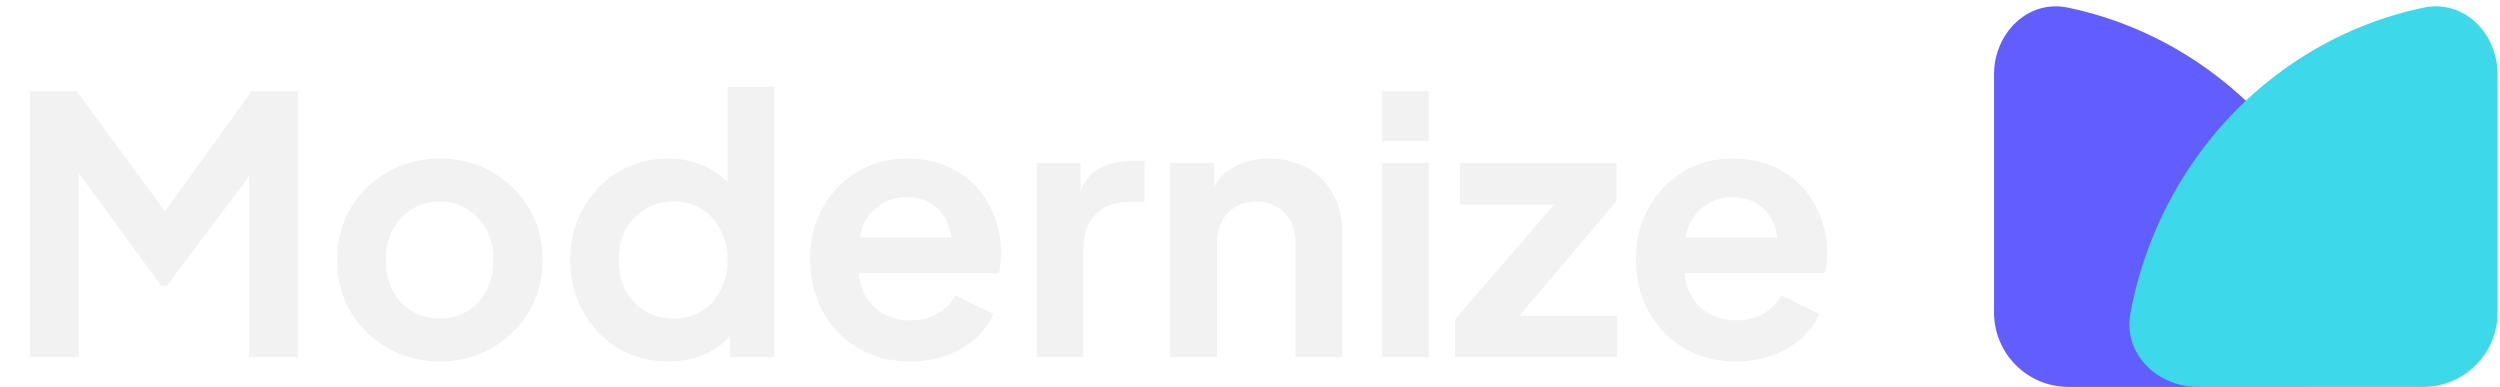
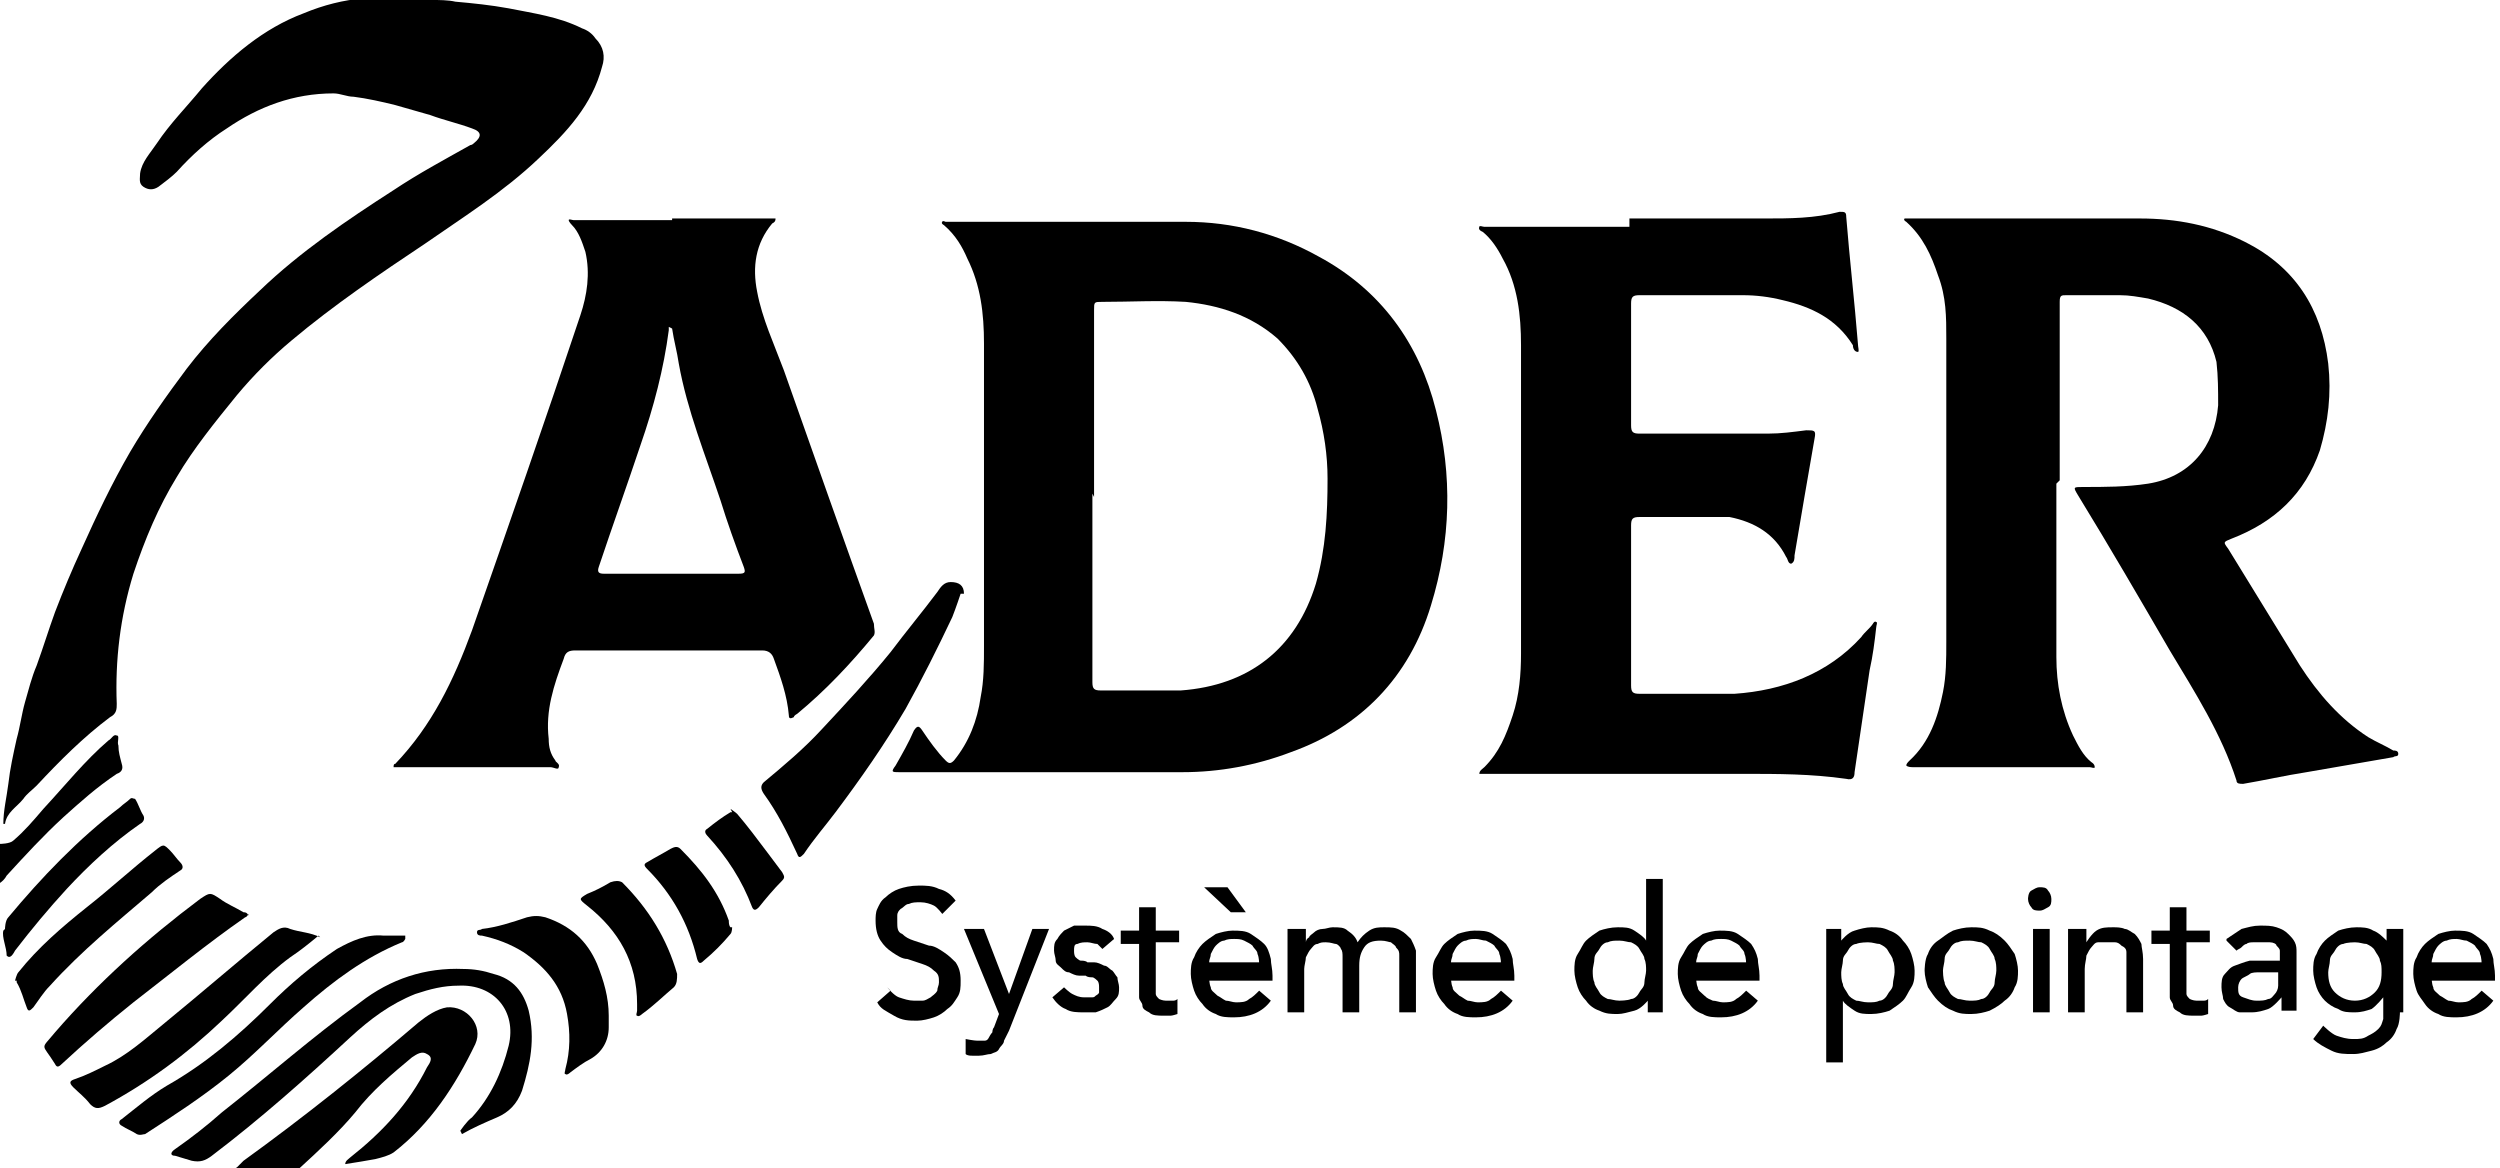
- <svg xmlns="http://www.w3.org/2000/svg" width="168" height="26" viewBox="0 0 168 26" fill="none">
-   <path d="M2.027 24V6.12H5.147L11.843 15.216H10.355L16.907 6.12H20.027V24H16.739V9.84L18.011 10.152L11.219 19.2H10.835L4.211 10.152L5.291 9.84V24H2.027ZM29.569 24.288C28.289 24.288 27.121 23.992 26.065 23.4C25.025 22.808 24.193 22 23.569 20.976C22.961 19.952 22.657 18.784 22.657 17.472C22.657 16.16 22.961 14.992 23.569 13.968C24.193 12.944 25.025 12.136 26.065 11.544C27.105 10.952 28.273 10.656 29.569 10.656C30.849 10.656 32.009 10.952 33.049 11.544C34.089 12.136 34.913 12.944 35.521 13.968C36.145 14.976 36.457 16.144 36.457 17.472C36.457 18.784 36.145 19.952 35.521 20.976C34.897 22 34.065 22.808 33.025 23.4C31.985 23.992 30.833 24.288 29.569 24.288ZM29.569 21.408C30.273 21.408 30.889 21.24 31.417 20.904C31.961 20.568 32.385 20.104 32.689 19.512C33.009 18.904 33.169 18.224 33.169 17.472C33.169 16.704 33.009 16.032 32.689 15.456C32.385 14.864 31.961 14.4 31.417 14.064C30.889 13.712 30.273 13.536 29.569 13.536C28.849 13.536 28.217 13.712 27.673 14.064C27.129 14.4 26.697 14.864 26.377 15.456C26.073 16.032 25.921 16.704 25.921 17.472C25.921 18.224 26.073 18.904 26.377 19.512C26.697 20.104 27.129 20.568 27.673 20.904C28.217 21.24 28.849 21.408 29.569 21.408ZM44.913 24.288C43.649 24.288 42.521 23.992 41.529 23.4C40.537 22.792 39.753 21.968 39.177 20.928C38.601 19.888 38.313 18.736 38.313 17.472C38.313 16.192 38.601 15.04 39.177 14.016C39.753 12.992 40.537 12.176 41.529 11.568C42.537 10.96 43.657 10.656 44.889 10.656C45.881 10.656 46.761 10.856 47.529 11.256C48.313 11.64 48.929 12.184 49.377 12.888L48.897 13.536V5.832H52.041V24H49.065V21.48L49.401 22.104C48.953 22.808 48.329 23.352 47.529 23.736C46.729 24.104 45.857 24.288 44.913 24.288ZM45.249 21.408C45.969 21.408 46.601 21.24 47.145 20.904C47.689 20.568 48.113 20.104 48.417 19.512C48.737 18.92 48.897 18.24 48.897 17.472C48.897 16.72 48.737 16.048 48.417 15.456C48.113 14.848 47.689 14.376 47.145 14.04C46.601 13.704 45.969 13.536 45.249 13.536C44.545 13.536 43.913 13.712 43.353 14.064C42.793 14.4 42.353 14.864 42.033 15.456C41.729 16.032 41.577 16.704 41.577 17.472C41.577 18.24 41.729 18.92 42.033 19.512C42.353 20.104 42.793 20.568 43.353 20.904C43.913 21.24 44.545 21.408 45.249 21.408ZM61.158 24.288C59.814 24.288 58.638 23.984 57.63 23.376C56.622 22.768 55.838 21.944 55.278 20.904C54.718 19.864 54.438 18.712 54.438 17.448C54.438 16.136 54.718 14.976 55.278 13.968C55.854 12.944 56.63 12.136 57.606 11.544C58.598 10.952 59.702 10.656 60.918 10.656C61.942 10.656 62.838 10.824 63.606 11.16C64.39 11.496 65.054 11.96 65.598 12.552C66.142 13.144 66.558 13.824 66.846 14.592C67.134 15.344 67.278 16.16 67.278 17.04C67.278 17.264 67.262 17.496 67.23 17.736C67.214 17.976 67.174 18.184 67.11 18.36H57.03V15.96H65.334L63.846 17.088C63.99 16.352 63.95 15.696 63.726 15.12C63.518 14.544 63.166 14.088 62.67 13.752C62.19 13.416 61.606 13.248 60.918 13.248C60.262 13.248 59.678 13.416 59.166 13.752C58.654 14.072 58.262 14.552 57.99 15.192C57.734 15.816 57.638 16.576 57.702 17.472C57.638 18.272 57.742 18.984 58.014 19.608C58.302 20.216 58.718 20.688 59.262 21.024C59.822 21.36 60.462 21.528 61.182 21.528C61.902 21.528 62.51 21.376 63.006 21.072C63.518 20.768 63.918 20.36 64.206 19.848L66.75 21.096C66.494 21.72 66.094 22.272 65.55 22.752C65.006 23.232 64.358 23.608 63.606 23.88C62.87 24.152 62.054 24.288 61.158 24.288ZM69.661 24V10.944H72.613V13.848L72.373 13.416C72.677 12.44 73.149 11.76 73.789 11.376C74.445 10.992 75.229 10.8 76.141 10.8H76.909V13.584H75.781C74.885 13.584 74.165 13.864 73.621 14.424C73.077 14.968 72.805 15.736 72.805 16.728V24H69.661ZM78.638 24V10.944H81.59V13.512L81.35 13.056C81.654 12.272 82.15 11.68 82.838 11.28C83.542 10.864 84.358 10.656 85.286 10.656C86.246 10.656 87.094 10.864 87.83 11.28C88.582 11.696 89.166 12.28 89.582 13.032C89.998 13.768 90.206 14.624 90.206 15.6V24H87.062V16.344C87.062 15.768 86.95 15.272 86.726 14.856C86.502 14.44 86.19 14.12 85.79 13.896C85.406 13.656 84.95 13.536 84.422 13.536C83.91 13.536 83.454 13.656 83.054 13.896C82.654 14.12 82.342 14.44 82.118 14.856C81.894 15.272 81.782 15.768 81.782 16.344V24H78.638ZM92.864 24V10.944H96.008V24H92.864ZM92.864 9.48V6.12H96.008V9.48H92.864ZM97.783 24V21.456L105.367 12.672L105.847 13.752H98.119V10.944H108.631V13.512L101.191 22.296L100.711 21.216H108.679V24H97.783ZM116.658 24.288C115.314 24.288 114.138 23.984 113.13 23.376C112.122 22.768 111.338 21.944 110.778 20.904C110.218 19.864 109.938 18.712 109.938 17.448C109.938 16.136 110.218 14.976 110.778 13.968C111.354 12.944 112.13 12.136 113.106 11.544C114.098 10.952 115.202 10.656 116.418 10.656C117.442 10.656 118.338 10.824 119.106 11.16C119.89 11.496 120.554 11.96 121.098 12.552C121.642 13.144 122.058 13.824 122.346 14.592C122.634 15.344 122.778 16.16 122.778 17.04C122.778 17.264 122.762 17.496 122.73 17.736C122.714 17.976 122.674 18.184 122.61 18.36H112.53V15.96H120.834L119.346 17.088C119.49 16.352 119.45 15.696 119.226 15.12C119.018 14.544 118.666 14.088 118.17 13.752C117.69 13.416 117.106 13.248 116.418 13.248C115.762 13.248 115.178 13.416 114.666 13.752C114.154 14.072 113.762 14.552 113.49 15.192C113.234 15.816 113.138 16.576 113.202 17.472C113.138 18.272 113.242 18.984 113.514 19.608C113.802 20.216 114.218 20.688 114.762 21.024C115.322 21.36 115.962 21.528 116.682 21.528C117.402 21.528 118.01 21.376 118.506 21.072C119.018 20.768 119.418 20.36 119.706 19.848L122.25 21.096C121.994 21.72 121.594 22.272 121.05 22.752C120.506 23.232 119.858 23.608 119.106 23.88C118.37 24.152 117.554 24.288 116.658 24.288Z" fill="#F2F2F2" />
-   <path d="M154.137 26C156.898 26 159.184 23.742 158.673 21.029C158.353 19.327 157.868 17.659 157.223 16.05C155.96 12.896 154.109 10.03 151.774 7.615C149.44 5.201 146.669 3.286 143.619 1.979C142.114 1.334 140.555 0.844 138.965 0.512C136.262 -0.051 134 2.239 134 5V21C134 23.761 136.239 26 139 26H154.137Z" fill="#615DFF" />
-   <path d="M147.701 26C144.94 26 142.654 23.742 143.165 21.029C143.485 19.327 143.97 17.659 144.615 16.05C145.878 12.896 147.73 10.03 150.064 7.615C152.398 5.201 155.169 3.286 158.219 1.979C159.724 1.334 161.283 0.844 162.873 0.512C165.577 -0.051 167.838 2.239 167.838 5V21C167.838 23.761 165.6 26 162.838 26H147.701Z" fill="#3DD9EB" />
+ <svg xmlns="http://www.w3.org/2000/svg" id="Calque_2" data-name="Calque 2" viewBox="0 0 14.99 7">
+   <defs>
+     <style>
+       .cls-1 {
+         fill: #000;
+         stroke-width: 0px;
+       }
+     </style>
+   </defs>
+   <g id="uiLtk8">
+     <g>
+       <path class="cls-1" d="M2.62,0s.07,0,.11.01c.11.01.21.02.32.04.15.03.3.05.44.12.03.01.06.03.08.06.05.05.06.11.04.17-.06.23-.21.39-.38.55-.21.2-.45.35-.68.51-.27.18-.55.37-.8.58-.12.1-.23.21-.33.33-.13.16-.26.32-.36.49-.11.18-.19.37-.26.58-.08.26-.11.52-.1.78,0,.03,0,.06-.04.08-.16.12-.3.26-.44.41-.03.03-.06.05-.08.08-.04.05-.1.08-.11.15h-.01c0-.08.02-.16.03-.24.01-.09.03-.18.05-.27.02-.07.03-.15.05-.22.02-.07.04-.15.07-.22.04-.11.07-.21.11-.32.05-.13.1-.25.16-.38.09-.2.18-.39.29-.58.1-.17.22-.34.34-.5.13-.17.28-.32.44-.47.24-.23.52-.42.8-.6.15-.1.3-.18.46-.27,0,0,.01,0,.02-.01.05-.04.05-.07-.01-.09-.08-.03-.17-.05-.25-.08-.07-.02-.14-.04-.21-.06-.08-.02-.17-.04-.25-.05-.04,0-.08-.02-.12-.02-.24,0-.45.08-.64.21-.11.07-.21.16-.3.26-.03.03-.07.06-.11.09-.03.02-.06.02-.09,0-.03-.02-.02-.05-.02-.08.01-.07.06-.12.1-.18.08-.12.18-.22.27-.33.17-.19.37-.36.61-.45.12-.05.24-.08.36-.09.01,0,.02,0,.03,0h.42Z" />
+       <path class="cls-1" d="M1.42,7s.03-.03.04-.04c.36-.26.71-.54,1.05-.83.05-.04.11-.08.17-.09.12-.01.22.11.17.22-.12.25-.27.48-.49.65-.03.02-.07.03-.11.04-.06.01-.11.02-.18.03,0-.02.02-.03.03-.04.19-.15.35-.32.46-.54.02-.03.04-.06,0-.08-.03-.02-.06,0-.09.02-.12.1-.24.2-.34.33-.1.12-.22.23-.34.34h-.39Z" />
+       <path class="cls-1" d="M0,5.06s.06,0,.08-.02c.07-.06.12-.12.18-.19.13-.14.25-.29.39-.41.02-.01.03-.04.05-.03.02,0,0,.04.01.06,0,.04.01.07.02.11.01.03,0,.05-.03.06-.12.08-.22.17-.32.26-.12.11-.23.23-.34.35-.01.02-.03.04-.05.05v-.23Z" />
+       <path class="cls-1" d="M5.9,2.97c0-.3,0-.61,0-.91,0-.18-.02-.35-.1-.51-.03-.07-.07-.14-.14-.2,0,0-.02-.01-.01-.02,0-.01.02,0,.02,0,0,0,.01,0,.02,0,.47,0,.95,0,1.42,0,.28,0,.55.07.8.21.37.2.6.52.7.92.1.39.09.78-.03,1.17-.13.43-.42.73-.84.88-.21.08-.43.12-.65.12-.56,0-1.13,0-1.7,0-.04,0-.05,0-.02-.04.04-.07.08-.14.11-.21.02-.03.03-.03.05,0,.04.06.09.13.14.18.02.02.03.02.05,0,.09-.11.14-.24.16-.38.02-.1.02-.2.02-.31,0-.29,0-.58,0-.88ZM6.55,2.96c0,.08,0,.16,0,.24,0,.3,0,.59,0,.89,0,.04.01.05.05.05.16,0,.32,0,.48,0,.41-.03.69-.25.81-.64.06-.21.07-.42.07-.63,0-.14-.02-.28-.06-.42-.04-.16-.12-.3-.24-.42-.16-.14-.35-.2-.55-.22-.17-.01-.33,0-.5,0-.05,0-.05,0-.05.05,0,.37,0,.74,0,1.12Z" />
+       <path class="cls-1" d="M12.33,2.9c0,.35,0,.69,0,1.04,0,.16.03.32.1.47.03.06.06.12.11.16,0,0,.02.01.02.03,0,.01-.02,0-.03,0-.01,0-.02,0-.03,0-.34,0-.67,0-1.01,0,0,0-.02,0-.02,0-.01,0-.03,0-.04-.01,0-.01.01-.02.02-.03.12-.11.17-.26.2-.41.02-.1.02-.2.02-.3,0-.61,0-1.21,0-1.82,0-.13,0-.25-.05-.38-.04-.12-.09-.23-.19-.32,0,0-.02-.01-.01-.02,0,0,.01,0,.02,0,0,0,.01,0,.02,0,.46,0,.91,0,1.37,0,.22,0,.43.04.63.14.3.15.46.4.5.73.02.18,0,.35-.05.52-.09.26-.27.43-.53.53-.05.02-.05.02-.02.06.14.23.29.47.43.7.11.17.24.32.41.43.05.03.1.05.15.08.01,0,.03,0,.03.02,0,.02-.02.01-.03.02-.17.03-.35.06-.52.09-.13.02-.26.05-.38.07-.02,0-.04,0-.04-.02-.09-.28-.25-.53-.4-.78-.18-.31-.36-.62-.55-.93-.03-.05-.03-.05.03-.05.13,0,.26,0,.39-.02.25-.04.4-.22.42-.47,0-.09,0-.17-.01-.26-.05-.21-.2-.33-.41-.38-.06-.01-.11-.02-.17-.02-.11,0-.21,0-.32,0-.03,0-.04,0-.04.04,0,.01,0,.02,0,.03,0,.35,0,.69,0,1.04Z" />
+       <path class="cls-1" d="M4.03,1.31c.19,0,.39,0,.58,0,.01,0,.03,0,.04,0,0,.01,0,.02-.02.03-.1.12-.12.26-.09.41.03.16.1.31.16.47.18.51.36,1.02.54,1.52,0,.03.01.05,0,.07-.14.17-.29.33-.46.47,0,0-.02.01-.02.02-.02.01-.03.01-.03-.01-.01-.12-.05-.23-.09-.34-.01-.03-.03-.05-.07-.05-.37,0-.74,0-1.12,0-.04,0-.06.01-.07.05-.06.16-.11.31-.09.48,0,.05.01.09.04.13,0,.01.03.02.02.04,0,.02-.03,0-.05,0-.26,0-.53,0-.79,0-.04,0-.08,0-.12,0,0,0-.02,0-.03,0,0-.01,0-.02.01-.02.22-.23.35-.5.46-.8.22-.63.44-1.26.65-1.89.04-.12.06-.25.03-.38-.02-.06-.04-.12-.08-.16,0,0-.02-.02-.02-.03,0-.01.02,0,.03,0,.2,0,.4,0,.59,0ZM4.01,1.96s0,0,0,0c0,0,0,.01,0,.02-.03.23-.09.46-.17.69-.08.24-.17.49-.25.73-.01.03,0,.04.03.04.27,0,.54,0,.81,0,.04,0,.04-.01.03-.04-.05-.13-.1-.27-.14-.4-.09-.27-.2-.54-.25-.82-.01-.07-.03-.14-.04-.21Z" />
+       <path class="cls-1" d="M9.77,1.31c.27,0,.54,0,.81,0,.15,0,.3,0,.45-.04.03,0,.04,0,.04.03.02.25.05.51.07.76,0,.02.01.05,0,.05-.02,0-.03-.02-.03-.04-.1-.16-.25-.23-.42-.27-.08-.02-.16-.03-.24-.03-.21,0-.41,0-.62,0-.04,0-.05.01-.05.05,0,.24,0,.49,0,.73,0,.04.01.05.05.05.26,0,.51,0,.77,0,.08,0,.15-.01.23-.02.05,0,.06,0,.05.05-.04.23-.08.46-.12.7,0,.02,0,.04-.02.05-.02,0-.02-.03-.03-.04-.07-.14-.19-.21-.34-.24-.04,0-.09,0-.13,0-.14,0-.27,0-.41,0-.04,0-.05.01-.05.05,0,.09,0,.18,0,.27,0,.23,0,.46,0,.69,0,.04.01.05.05.05.19,0,.38,0,.57,0,.29-.02.56-.12.76-.34.02-.03.05-.05.07-.08,0,0,.01-.02.02-.01.01,0,0,.02,0,.03-.01.09-.02.17-.04.26-.03.2-.06.41-.09.61,0,.03-.01.05-.05.04-.21-.03-.41-.03-.62-.03-.51,0-1.02,0-1.53,0-.02,0-.04,0-.05,0,0-.02.02-.03.03-.04.09-.09.13-.19.17-.31.04-.12.05-.25.05-.37,0-.62,0-1.24,0-1.85,0-.18-.02-.36-.11-.52-.03-.06-.07-.12-.12-.16,0,0-.03-.01-.02-.03,0-.01.02,0,.03,0,.09,0,.19,0,.28,0,.2,0,.39,0,.59,0Z" />
+       <path class="cls-1" d="M5.76,3.56s-.03.09-.05.14c-.09.19-.18.37-.28.55-.13.22-.27.42-.42.62-.06.08-.13.16-.19.25-.02.02-.03.03-.04,0-.06-.13-.12-.25-.2-.36-.02-.03-.02-.05,0-.07.12-.1.24-.2.35-.32.14-.15.28-.3.41-.46.09-.12.19-.24.28-.36.02-.03.04-.06.08-.06.05,0,.08.02.08.07Z" />
+       <path class="cls-1" d="M2.76,6.78s.04-.06.07-.08c.11-.12.18-.27.22-.43.05-.21-.09-.37-.3-.36-.09,0-.17.02-.26.05-.15.06-.27.15-.39.26-.27.25-.54.49-.83.71-.04.03-.07.04-.12.03-.03-.01-.07-.02-.1-.03-.03,0-.03-.02,0-.04.1-.07.19-.14.28-.22.28-.22.54-.45.83-.66.18-.14.39-.21.62-.2.06,0,.12.01.18.03.12.03.18.11.21.22.04.17.01.32-.04.48-.03.08-.08.13-.15.16-.07.03-.14.06-.21.1,0,0,0,0,0,0Z" />
+       <path class="cls-1" d="M1.91,5.61c-.06.05-.11.09-.17.13-.15.11-.27.25-.41.38-.21.2-.44.37-.7.51-.04.02-.06.02-.09-.01-.03-.04-.07-.07-.1-.1-.03-.03-.02-.04.01-.05.06-.02.12-.05.18-.08.13-.06.24-.16.35-.25.22-.18.44-.37.66-.55.03-.02.06-.04.1-.02.06.02.12.02.18.05Z" />
+       <path class="cls-1" d="M1.49,5.48s-.01.02-.02.02c-.23.16-.45.34-.67.51-.15.12-.29.24-.43.37-.02.02-.03.02-.04,0-.08-.13-.09-.08,0-.19.26-.3.55-.56.87-.8.06-.04.06-.04.12,0,.04.03.09.05.14.08.01,0,.02,0,.03.02Z" />
+       <path class="cls-1" d="M2.43,5.63s-.01.02-.02.02c-.22.09-.41.23-.59.39-.15.13-.29.28-.45.41-.16.13-.33.24-.5.35-.01,0-.03.01-.05,0-.03-.02-.06-.03-.09-.05-.02-.01-.02-.03,0-.04.09-.07.17-.14.27-.2.23-.13.43-.3.62-.49.12-.12.25-.23.4-.33.09-.05.18-.09.28-.08.04,0,.08,0,.13,0Z" />
+       <path class="cls-1" d="M3.65,6.09s0,.05,0,.07c0,.08-.04.15-.11.19-.04.02-.08.05-.12.08,0,0-.02.02-.03.01-.01,0,0-.02,0-.03.03-.11.03-.22.01-.33-.03-.17-.13-.28-.26-.37-.08-.05-.16-.08-.25-.1-.01,0-.03,0-.03-.02,0-.02.02-.01.03-.02.09-.01.18-.04.27-.07.04-.01.07-.01.11,0,.15.05.25.14.31.28.04.1.07.2.07.31Z" />
+       <path class="cls-1" d="M.09,5.88s.01-.04.02-.05c.12-.15.26-.27.41-.39.14-.11.27-.23.41-.34.05-.04.05-.04.09,0,.02.02.04.05.06.07.02.02.02.04,0,.05-.06.04-.12.08-.17.13-.21.18-.42.35-.61.56-.04.04-.07.09-.1.13-.02.02-.03.03-.04,0-.02-.05-.03-.1-.06-.15,0,0,0-.01,0-.01Z" />
+       <path class="cls-1" d="M3.82,6.02c0-.25-.11-.44-.3-.59-.05-.04-.05-.04,0-.07.05-.02.09-.04.14-.07.03-.01.05-.01.07,0,.16.16.27.34.33.55,0,.03,0,.06-.02.08-.06.05-.12.11-.19.16,0,0-.02.02-.03.01-.01,0,0-.02,0-.03,0-.02,0-.04,0-.07Z" />
+       <path class="cls-1" d="M.03,5.57s0-.05.02-.07c.2-.24.42-.47.67-.66.02-.02.04-.03.06-.05.01-.01.02,0,.03,0,.02.03.03.07.05.1.01.02,0,.04-.02.05-.16.11-.31.25-.44.39-.11.12-.21.24-.31.37,0,0-.01.02-.02.03-.01.01-.02.01-.03,0,0-.05-.03-.11-.02-.15Z" />
+       <path class="cls-1" d="M4.39,5.56s0,.03-.01.04c-.05.06-.1.11-.16.16-.02.02-.03.02-.04-.01-.05-.21-.15-.39-.3-.54-.02-.02-.02-.03,0-.04.05-.03.09-.05.14-.08.02-.01.04-.02.06,0,.13.13.23.26.29.43,0,.01,0,.03.01.04Z" />
+       <path class="cls-1" d="M4.38,4.85s.03.02.04.03c.06.07.12.15.18.23.03.04.06.08.09.12.01.02.02.03,0,.05-.05.05-.1.11-.14.16-.02.02-.03.02-.04,0-.06-.16-.15-.3-.27-.43-.01-.01-.02-.03,0-.04.05-.04.09-.07.14-.1,0,0,0,0,.01,0Z" />
+     </g>
+   </g>
+   <g>
+     <path class="cls-1" d="M5.32,5.92s.04.05.07.06c.03.01.06.02.09.02.02,0,.03,0,.05,0,.02,0,.03-.01.05-.02.01-.01.03-.02.04-.04,0-.02.01-.03.01-.05,0-.03,0-.05-.03-.07-.02-.02-.04-.03-.07-.04s-.06-.02-.09-.03c-.03,0-.06-.02-.09-.04s-.05-.04-.07-.07c-.02-.03-.03-.07-.03-.12,0-.02,0-.05.01-.07s.02-.05.05-.07c.02-.02.05-.04.08-.05.03-.01.07-.02.12-.02.04,0,.08,0,.12.02.04.01.07.03.1.07l-.08.08s-.03-.04-.05-.05c-.02-.01-.05-.02-.08-.02s-.05,0-.07.01c-.02,0-.03.02-.05.03-.01.01-.02.02-.02.04,0,.01,0,.03,0,.04,0,.03,0,.06.03.07.02.02.04.03.07.04.03.01.06.02.09.03.03,0,.06.02.09.04s.05.04.07.06c.02.03.03.06.03.11,0,.04,0,.07-.02.1s-.03.05-.06.07c-.02.02-.05.04-.08.05-.03.01-.07.02-.1.02-.05,0-.09,0-.14-.03s-.08-.04-.1-.08l.08-.07Z" />
+     <path class="cls-1" d="M5.79,5.57h.11l.15.39h0l.14-.39h.1l-.24.61s-.02.04-.03.06c0,.02-.02.03-.03.05s-.03.02-.05.03c-.02,0-.04.01-.07.01-.01,0-.03,0-.04,0s-.03,0-.04-.01v-.09s.05.01.07.01c.01,0,.03,0,.04,0,.01,0,.02,0,.03-.02,0,0,.01-.02.02-.03,0,0,0-.02.01-.03l.03-.08-.21-.51Z" />
+     <path class="cls-1" d="M6.62,5.7s-.03-.03-.04-.04c-.02,0-.04-.01-.06-.01-.02,0-.04,0-.06.01-.02,0-.02.02-.02.04,0,.01,0,.03.01.04,0,0,.02.02.03.02.01,0,.03,0,.04.01.01,0,.03,0,.04,0,.02,0,.04.01.06.02.02,0,.03.02.05.03.01.01.02.03.03.04,0,.02.01.04.01.06,0,.03,0,.05-.02.07s-.03.04-.05.05c-.02.01-.04.02-.07.03-.02,0-.05,0-.07,0-.04,0-.08,0-.11-.02-.03-.01-.06-.04-.08-.07l.07-.06s.03.03.05.04c.02.01.04.02.07.02.01,0,.02,0,.04,0s.02,0,.03-.01c0,0,.02-.01.02-.02,0,0,0-.02,0-.03,0-.01,0-.03-.01-.04,0,0-.02-.02-.03-.02-.01,0-.03,0-.04-.01-.01,0-.03,0-.04,0-.02,0-.04-.01-.06-.02-.02,0-.03-.01-.05-.03-.01-.01-.03-.02-.03-.04,0-.02-.01-.04-.01-.06,0-.03,0-.05.02-.07.01-.02.03-.04.04-.05.02-.01.04-.02.06-.03.02,0,.05,0,.07,0,.03,0,.07,0,.1.02.03.01.06.03.07.06l-.07.06Z" />
+     <path class="cls-1" d="M7.07,5.65h-.14v.23s0,.03,0,.04c0,.01,0,.03,0,.04,0,.01.01.02.02.03,0,0,.02.01.04.01.01,0,.02,0,.04,0,.01,0,.02,0,.03-.01v.09s-.03.01-.04.01c-.02,0-.03,0-.04,0-.04,0-.07,0-.09-.02-.02-.01-.04-.02-.04-.04s-.02-.03-.02-.05,0-.04,0-.06v-.26h-.11v-.08h.11v-.14h.1v.14h.14v.08Z" />
+     <path class="cls-1" d="M7.25,5.86s0,.04.01.06c0,.02.02.03.04.05.02.01.03.02.05.03.02,0,.04.01.06.01.03,0,.06,0,.08-.02.02-.01.04-.03.06-.05l.07.06c-.05.07-.13.1-.22.1-.04,0-.08,0-.11-.02-.03-.01-.06-.03-.08-.06-.02-.02-.04-.05-.05-.08s-.02-.07-.02-.1,0-.07.02-.1c.01-.03.03-.06.05-.08.02-.02.05-.04.08-.06.03-.01.07-.02.1-.02.04,0,.08,0,.11.02.03.02.06.04.08.06s.03.05.04.09c0,.03.01.06.01.1v.03h-.4ZM7.47,5.47h-.09l-.16-.15h.14l.11.15ZM7.55,5.78s0-.04-.01-.06c0-.02-.02-.03-.03-.05-.01-.01-.03-.02-.05-.03s-.04-.01-.06-.01-.04,0-.06.01c-.02,0-.04.02-.05.03-.01.01-.02.03-.03.05,0,.02-.01.03-.01.05h.3Z" />
+     <path class="cls-1" d="M7.74,5.57h.09v.08h0s0-.02.02-.03c0-.01.02-.02.03-.03s.03-.02.05-.02.04-.01.06-.01c.04,0,.07,0,.09.02.03.02.05.04.06.07.02-.03.04-.05.07-.07.03-.02.06-.02.09-.02.04,0,.07,0,.1.02.02.01.04.03.06.05.01.02.02.04.03.07,0,.03,0,.05,0,.08v.29h-.1v-.28s0-.04,0-.06,0-.03-.02-.05c0-.01-.02-.02-.03-.03-.01,0-.03-.01-.06-.01-.05,0-.08.01-.1.04-.02.03-.03.06-.03.11v.28h-.1v-.26s0-.05,0-.07c0-.02,0-.04-.01-.05,0-.01-.02-.03-.03-.03-.01,0-.03-.01-.06-.01-.02,0-.03,0-.05.01-.02,0-.03.02-.04.03-.01.01-.02.03-.03.05,0,.02-.01.05-.01.07v.26h-.1v-.5Z" />
+     <path class="cls-1" d="M8.7,5.86s0,.04.01.06c0,.02.02.03.04.05.02.01.03.02.05.03.02,0,.04.01.06.01.03,0,.06,0,.08-.02.02-.01.04-.03.06-.05l.07.06c-.05.07-.13.1-.22.1-.04,0-.08,0-.11-.02-.03-.01-.06-.03-.08-.06-.02-.02-.04-.05-.05-.08-.01-.03-.02-.07-.02-.1s0-.07.02-.1.03-.06.05-.08.05-.04.08-.06c.03-.01.07-.02.1-.02.04,0,.08,0,.11.02.03.02.06.04.08.06.02.03.03.05.04.09,0,.03.01.06.01.1v.03h-.4ZM9,5.78s0-.04-.01-.06c0-.02-.02-.03-.03-.05-.01-.01-.03-.02-.05-.03-.02,0-.04-.01-.06-.01s-.04,0-.06.01c-.02,0-.04.02-.05.03-.01.01-.02.03-.03.05,0,.02-.01.03-.01.05h.3Z" />
+     <path class="cls-1" d="M9.98,6.07h-.1v-.07h0s-.04.05-.08.06-.07.02-.1.02c-.04,0-.07,0-.11-.02-.03-.01-.06-.03-.08-.06-.02-.02-.04-.05-.05-.08-.01-.03-.02-.07-.02-.1s0-.07.02-.1.03-.06.05-.08.05-.04.08-.06c.03-.01.07-.02.11-.02.04,0,.07,0,.1.02.03.02.06.04.07.06h0v-.37h.1v.8ZM9.71,6s.05,0,.07-.01c.02,0,.04-.02.05-.04.01-.02.03-.03.03-.06,0-.02.01-.05.01-.07s0-.05-.01-.07c0-.02-.02-.04-.03-.06-.01-.02-.03-.03-.05-.04-.02,0-.04-.01-.07-.01s-.05,0-.07.01c-.02,0-.04.02-.05.04s-.03.03-.03.06c0,.02-.01.05-.01.07s0,.05.01.07c0,.02.02.04.03.06s.03.03.05.04c.02,0,.04.01.07.01Z" />
+     <path class="cls-1" d="M10.17,5.86s0,.04.01.06c0,.02.02.03.04.05s.03.02.05.03c.02,0,.04.01.06.01.03,0,.06,0,.08-.02.02-.01.04-.03.06-.05l.07.06c-.05.07-.13.1-.22.1-.04,0-.08,0-.11-.02-.03-.01-.06-.03-.08-.06-.02-.02-.04-.05-.05-.08-.01-.03-.02-.07-.02-.1s0-.07.02-.1.03-.06.05-.08c.02-.02.05-.04.08-.06.03-.01.07-.02.1-.02.04,0,.08,0,.11.02.03.02.06.04.08.06.02.03.03.05.04.09,0,.03.01.06.01.1v.03h-.4ZM10.47,5.78s0-.04-.01-.06c0-.02-.02-.03-.03-.05-.01-.01-.03-.02-.05-.03s-.04-.01-.06-.01-.04,0-.06.01c-.02,0-.04.02-.05.03-.01.01-.02.03-.03.05,0,.02-.01.03-.01.05h.3Z" />
+     <path class="cls-1" d="M10.94,5.57h.1v.07h0s.04-.05.08-.06c.03-.01.07-.02.1-.02.04,0,.07,0,.11.02.03.01.06.03.08.06.02.02.04.05.05.08.01.03.02.07.02.1s0,.07-.02.1-.03.06-.05.08c-.02.02-.05.04-.08.06-.03.01-.07.02-.11.02-.04,0-.07,0-.1-.02-.03-.02-.06-.04-.07-.06h0v.37h-.1v-.8ZM11.2,5.65s-.05,0-.07.01c-.02,0-.04.02-.05.04-.01.02-.03.03-.03.06,0,.02-.01.05-.01.07s0,.05.01.07c0,.02.02.04.03.06.01.02.03.03.05.04.02,0,.04.01.07.01s.05,0,.07-.01c.02,0,.04-.02.05-.04.01-.02.03-.03.03-.06,0-.02.01-.05.01-.07s0-.05-.01-.07c0-.02-.02-.04-.03-.06-.01-.02-.03-.03-.05-.04-.02,0-.04-.01-.07-.01Z" />
+     <path class="cls-1" d="M11.54,5.82s0-.07.02-.1c.01-.03.03-.06.06-.08s.05-.04.09-.06c.03-.01.07-.02.11-.02s.07,0,.11.02c.03.01.06.03.09.06.02.02.04.05.06.08.01.03.02.07.02.1s0,.07-.02.1c-.01.03-.03.06-.06.08-.02.02-.05.04-.09.06-.03.01-.07.02-.11.02s-.07,0-.11-.02c-.03-.01-.06-.03-.09-.06-.02-.02-.04-.05-.06-.08-.01-.03-.02-.07-.02-.1ZM11.65,5.82s0,.05.01.07c0,.02.02.04.03.06s.03.03.05.04c.02,0,.04.01.07.01s.05,0,.07-.01c.02,0,.04-.02.05-.04.01-.02.03-.03.03-.06,0-.02.01-.05.01-.07s0-.05-.01-.07c0-.02-.02-.04-.03-.06-.01-.02-.03-.03-.05-.04-.02,0-.04-.01-.07-.01s-.05,0-.07.01c-.02,0-.04.02-.05.04s-.03.03-.03.06c0,.02-.01.05-.01.07Z" />
+     <path class="cls-1" d="M12.16,5.39s0-.04.02-.05.03-.02.05-.02.04,0,.05.02c.01.01.02.03.02.05s0,.04-.02.05-.03.02-.05.02-.04,0-.05-.02c-.01-.01-.02-.03-.02-.05ZM12.19,5.57h.1v.5h-.1v-.5Z" />
+     <path class="cls-1" d="M12.41,5.57h.1v.08h0s.03-.05.06-.07c.03-.02.06-.02.1-.02.02,0,.05,0,.07.01.02,0,.04.02.06.03.02.02.03.04.04.06,0,.02.01.05.01.09v.32h-.1v-.3s0-.04,0-.06c0-.02-.01-.03-.03-.04-.01-.01-.02-.02-.04-.02-.01,0-.03,0-.04,0-.02,0-.04,0-.06,0-.02,0-.03.02-.04.03s-.02.03-.03.05c0,.02-.01.05-.01.08v.26h-.1v-.5Z" />
+     <path class="cls-1" d="M13.25,5.65h-.14v.23s0,.03,0,.04,0,.03,0,.04c0,.01.01.02.02.03,0,0,.02.01.04.01.01,0,.02,0,.04,0,.01,0,.02,0,.03-.01v.09s-.03.01-.04.01c-.02,0-.03,0-.04,0-.04,0-.07,0-.09-.02-.02-.01-.04-.02-.04-.04s-.02-.03-.02-.05,0-.04,0-.06v-.26h-.11v-.08h.11v-.14h.1v.14h.14v.08Z" />
+     <path class="cls-1" d="M13.35,5.63s.06-.04.09-.06c.04-.01.07-.02.11-.02s.07,0,.1.01.05.02.07.04c.02.02.03.03.04.05s.01.04.01.06v.26s0,.03,0,.05,0,.03,0,.04h-.09s0-.05,0-.08h0s-.05.06-.08.07c-.03.01-.06.02-.1.02-.02,0-.05,0-.07,0s-.04-.02-.06-.03-.03-.03-.04-.05c0-.02-.01-.04-.01-.07,0-.03,0-.06.02-.08s.03-.04.06-.05c.03-.01.05-.02.09-.03.03,0,.07,0,.11,0h.07v-.02s0-.03,0-.04c0-.01-.01-.02-.02-.03,0-.01-.02-.02-.04-.02-.01,0-.03,0-.05,0-.02,0-.03,0-.05,0-.01,0-.03,0-.04.01-.01,0-.02.01-.03.02s-.02.01-.03.02l-.06-.06ZM13.62,5.83s-.05,0-.07,0c-.02,0-.05,0-.06.01s-.04.02-.05.03c-.01.01-.02.03-.02.05,0,.03,0,.05.03.06s.05.02.08.02c.03,0,.05,0,.07-.01.02,0,.03-.02.04-.03.01-.01.02-.03.02-.05,0-.02,0-.03,0-.05v-.03h-.05Z" />
+     <path class="cls-1" d="M14.39,6.07s0,.07-.02.1c-.01.03-.03.06-.06.08-.02.02-.05.04-.09.05s-.07.02-.11.02c-.05,0-.09,0-.13-.02s-.08-.04-.11-.07l.06-.08s.05.05.08.06c.03.01.06.02.1.02s.06,0,.09-.02c.02-.01.04-.02.06-.04s.02-.03.03-.06c0-.02,0-.04,0-.06v-.07h0s-.04.05-.07.07c-.03.01-.06.02-.1.02-.04,0-.07,0-.1-.02-.03-.01-.06-.03-.08-.05-.02-.02-.04-.05-.05-.08s-.02-.07-.02-.1,0-.07.02-.1c.01-.03.03-.06.05-.08.02-.02.05-.04.08-.06.03-.01.07-.02.11-.02.03,0,.07,0,.1.02.03.01.06.04.08.06h0v-.07h.1v.5ZM14.12,5.65s-.05,0-.07.01c-.02,0-.04.02-.05.04s-.03.03-.03.06c0,.02-.01.05-.01.07,0,.05.01.09.04.12.03.03.07.05.12.05s.09-.02.12-.05c.03-.03.04-.07.04-.12,0-.03,0-.05-.01-.07,0-.02-.02-.04-.03-.06-.01-.02-.03-.03-.05-.04-.02,0-.04-.01-.07-.01Z" />
+     <path class="cls-1" d="M14.58,5.86s0,.04.01.06c0,.02.02.03.04.05.02.01.03.02.05.03.02,0,.04.01.06.01.03,0,.06,0,.08-.02.02-.01.04-.03.06-.05l.07.06c-.05.07-.13.1-.22.1-.04,0-.08,0-.11-.02-.03-.01-.06-.03-.08-.06s-.04-.05-.05-.08-.02-.07-.02-.1,0-.07.02-.1c.01-.03.03-.06.05-.08.02-.02.05-.04.08-.06.03-.01.07-.02.1-.02.04,0,.08,0,.11.02.03.02.06.04.08.06.02.03.03.05.04.09,0,.03.01.06.01.1v.03h-.4ZM14.88,5.78s0-.04-.01-.06c0-.02-.02-.03-.03-.05-.01-.01-.03-.02-.05-.03-.02,0-.04-.01-.06-.01s-.04,0-.06.01c-.02,0-.04.02-.05.03-.01.01-.02.03-.03.05,0,.02-.01.03-.01.05h.3Z" />
+   </g>
</svg>
